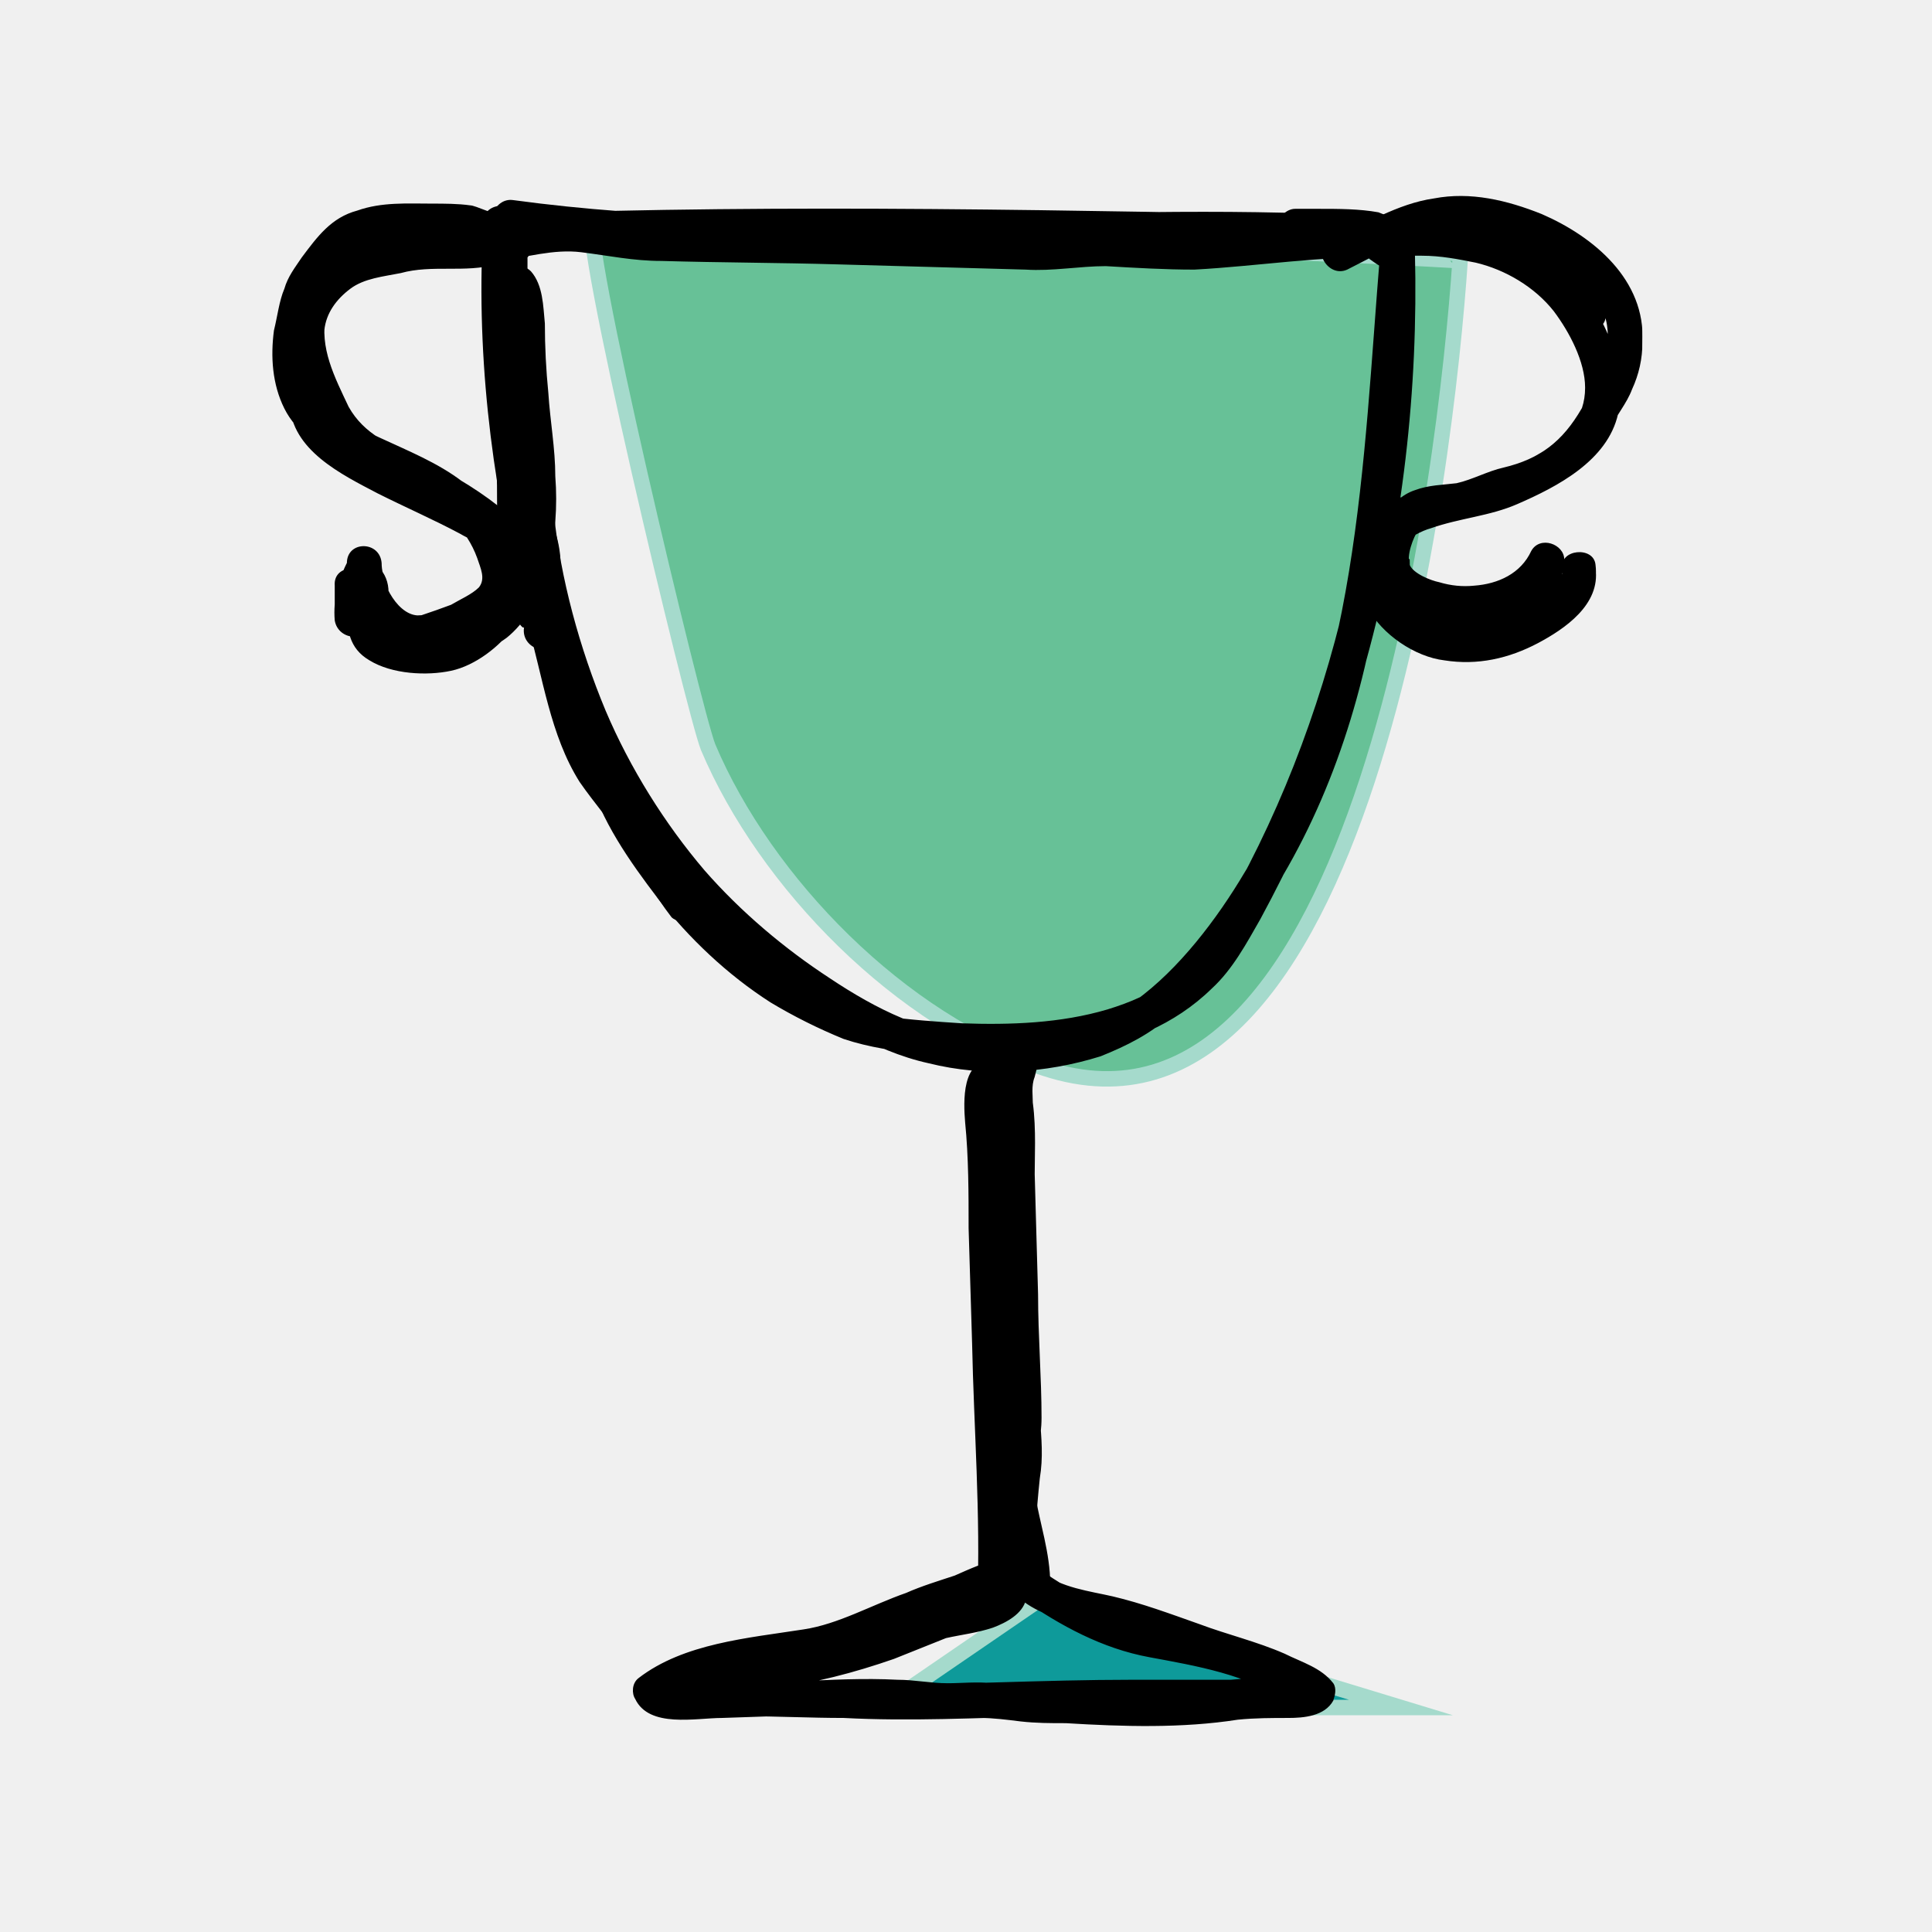
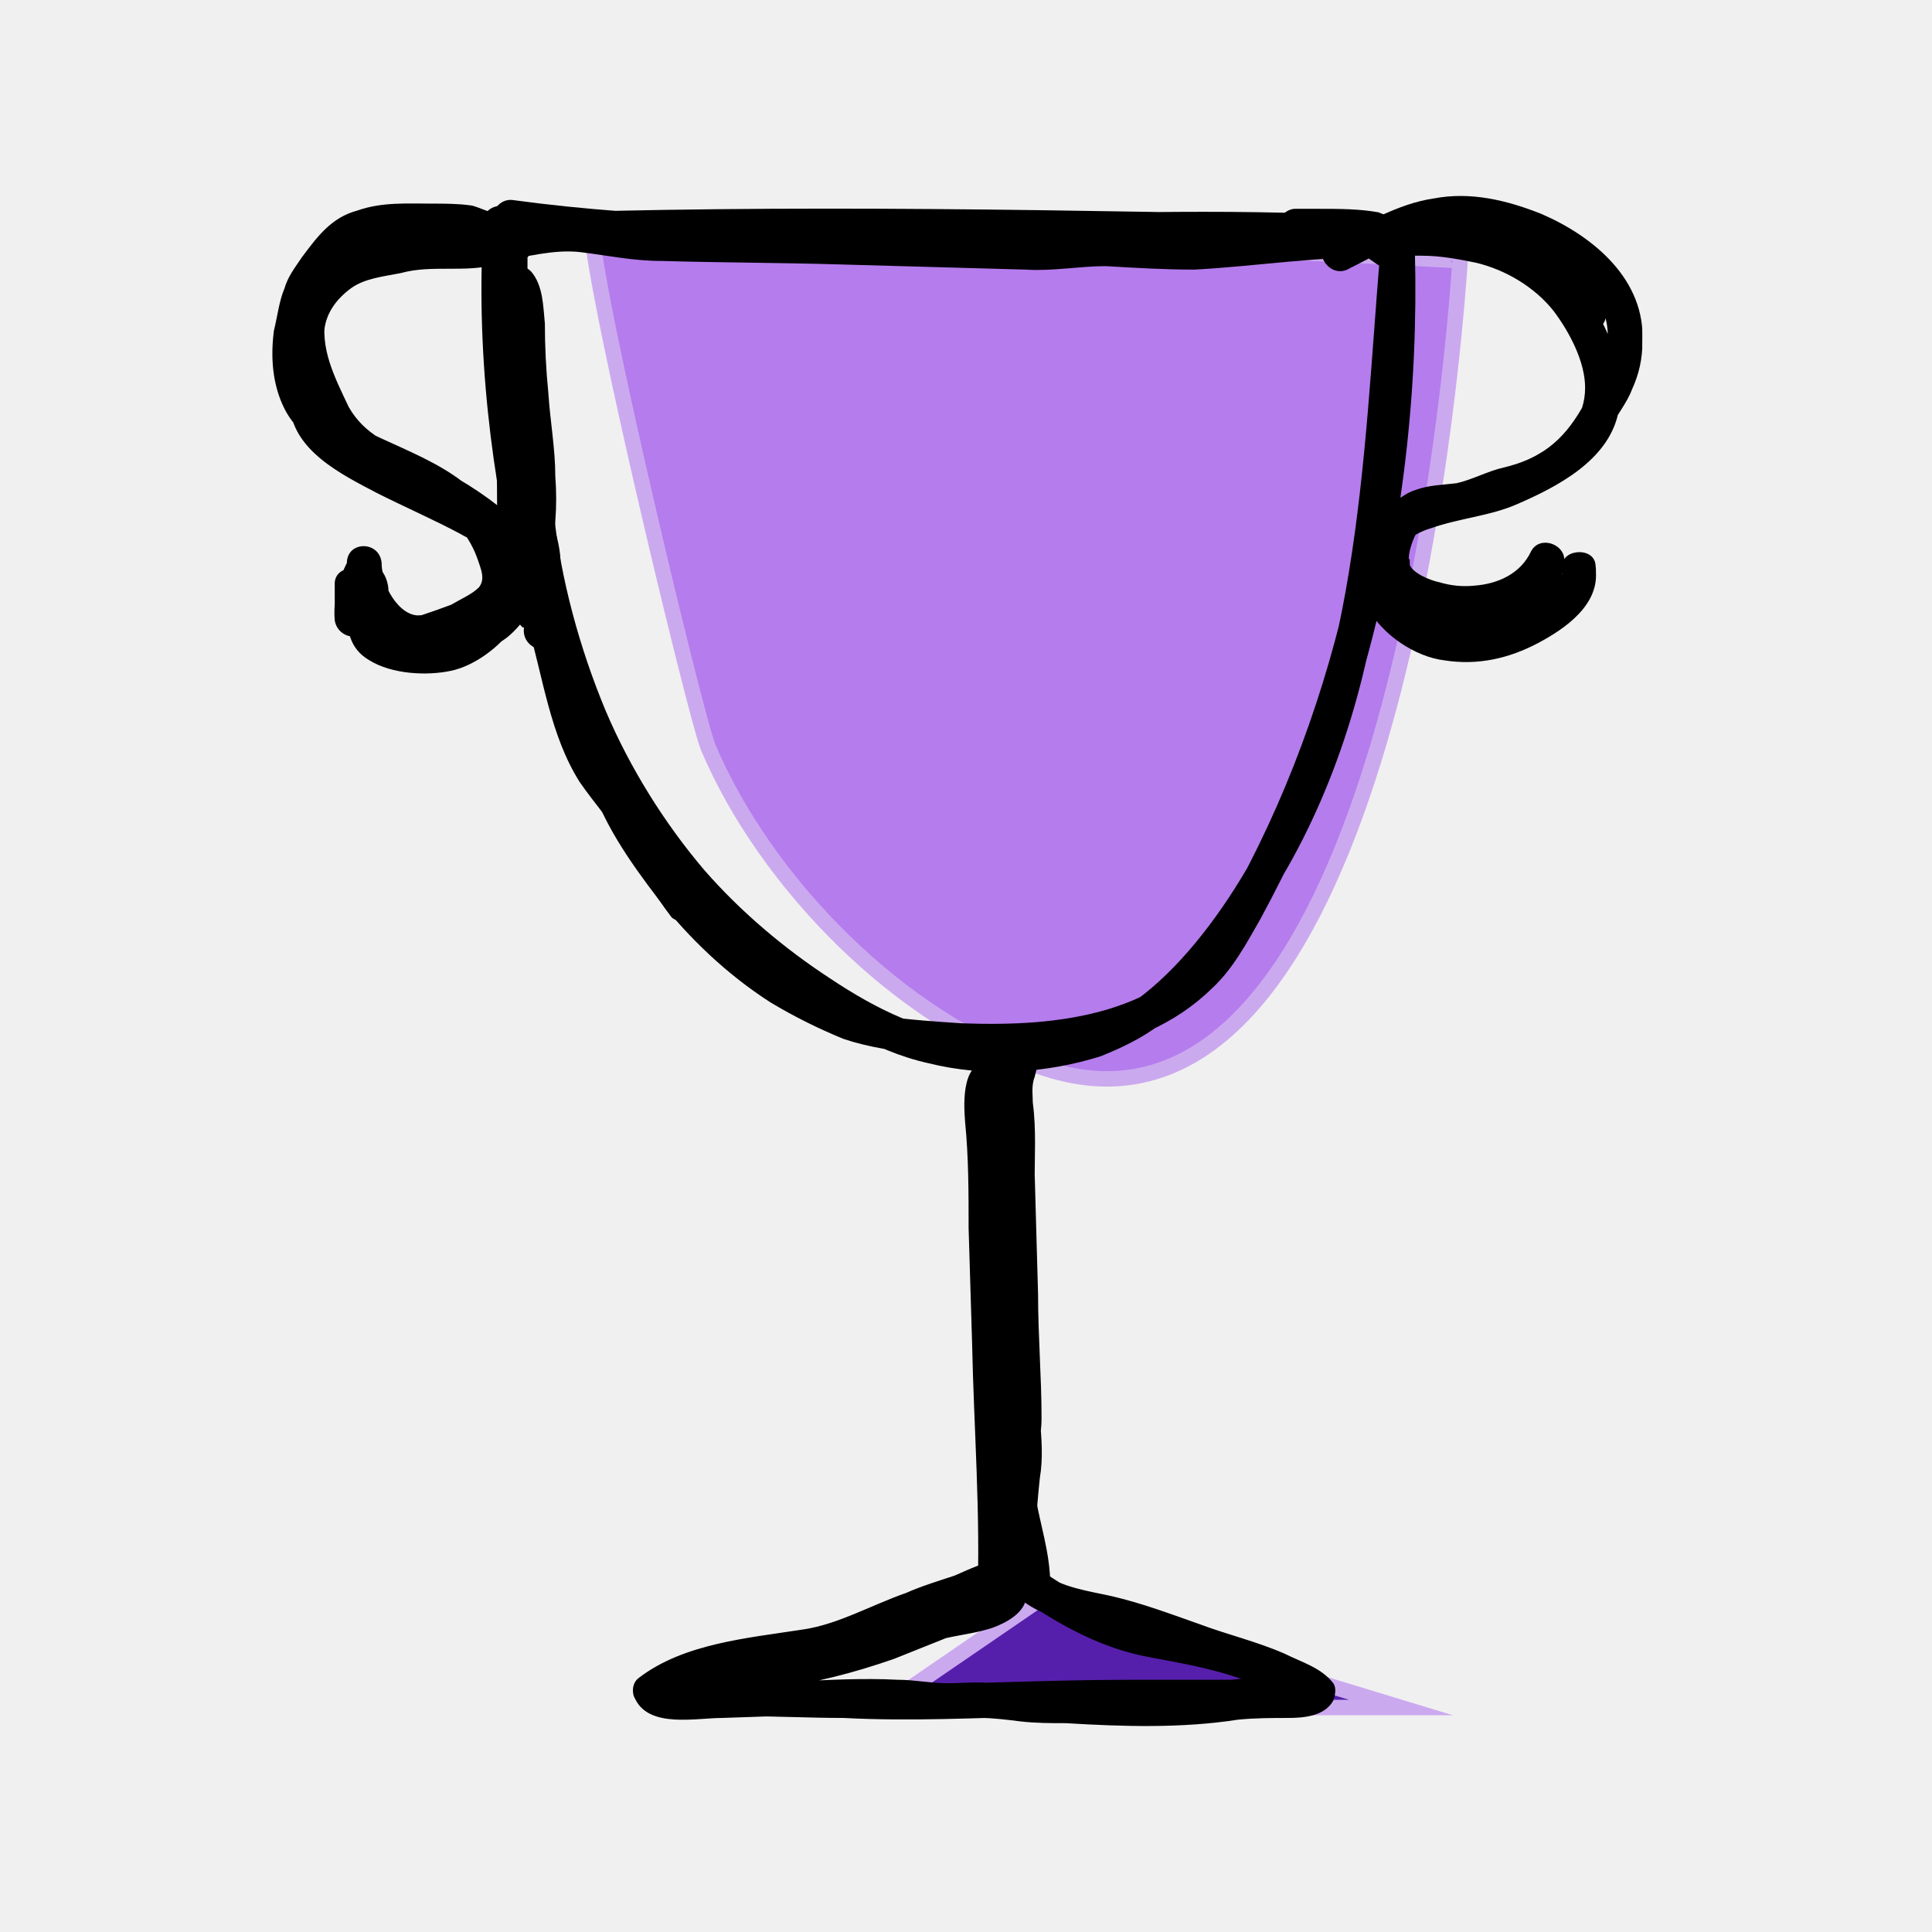
<svg xmlns="http://www.w3.org/2000/svg" width="100" height="100" viewBox="0 0 100 100" fill="none">
  <g clip-path="url(#clip0_9_34239)">
    <g style="mix-blend-mode:multiply">
-       <path d="M30.719 11.438C29.82 11.348 35.933 36.876 36.652 38.674C39.618 45.685 46.629 52.876 54.09 55.303C70.629 60.697 74.854 24.112 75.573 13.506C75.573 13.416 35.393 11.618 30.719 11.438Z" fill="#6DCDA0" />
-       <path d="M30.719 11.438C29.82 11.348 35.933 36.876 36.652 38.674C39.618 45.685 46.629 52.876 54.09 55.303C70.629 60.697 74.854 24.112 75.573 13.506C75.573 13.416 35.393 11.618 30.719 11.438Z" stroke="#AFE8D9" stroke-width="0.8" stroke-miterlimit="10" />
+       <path d="M30.719 11.438C29.82 11.348 35.933 36.876 36.652 38.674C39.618 45.685 46.629 52.876 54.09 55.303C70.629 60.697 74.854 24.112 75.573 13.506C75.573 13.416 35.393 11.618 30.719 11.438Z" fill="#C084FC" />
+       <path d="M30.719 11.438C29.82 11.348 35.933 36.876 36.652 38.674C39.618 45.685 46.629 52.876 54.09 55.303C70.629 60.697 74.854 24.112 75.573 13.506C75.573 13.416 35.393 11.618 30.719 11.438Z" stroke="#D8B4FE" stroke-width="0.8" stroke-miterlimit="10" />
    </g>
    <g style="mix-blend-mode:multiply">
-       <path d="M53.91 82.719L45.64 88.382H72.517L53.91 82.719Z" fill="#0FA4A4" />
-       <path d="M53.91 82.719L45.64 88.382H72.517L53.91 82.719Z" stroke="#AFE8D9" stroke-width="0.8" stroke-miterlimit="10" />
+       <path d="M53.91 82.719L45.64 88.382H72.517L53.91 82.719Z" fill="#5B21B6" />
+       <path d="M53.91 82.719L45.64 88.382H72.517L53.91 82.719Z" stroke="#D8B4FE" stroke-width="0.8" stroke-miterlimit="10" />
    </g>
    <g style="mix-blend-mode:multiply">
      <path d="M26.854 26.449C27.483 32.831 29.82 39.213 33.685 44.427C35.543 46.824 37.67 48.951 40.067 50.809C42.404 52.607 45.191 54.404 48.067 55.034C50.944 55.753 54.09 55.573 56.966 54.674C58.315 54.135 59.573 53.505 60.652 52.517C61.85 51.438 62.929 50.27 63.888 49.011C67.573 44.337 69.82 38.764 70.989 32.921C72.427 26.36 72.697 19.708 73.236 13.056C72.637 13.056 72.037 13.056 71.438 13.056C71.378 14.674 71.288 16.322 71.168 18C71.768 18 72.367 18 72.966 18C73.086 16.322 73.176 14.674 73.236 13.056C72.637 13.056 72.037 13.056 71.438 13.056C71.708 25.101 69.191 37.326 62.989 47.753C62.36 48.921 61.641 49.91 60.472 50.719C59.573 51.438 58.494 51.888 57.326 52.247C54.899 52.966 52.292 53.056 49.775 52.966C48.427 52.876 47.079 52.786 45.82 52.607C44.472 52.337 43.034 51.618 41.865 50.899C39.618 49.73 37.73 48.022 36.112 46.135C34.494 44.247 32.786 41.91 32.157 39.393C31.977 38.764 31.798 38.135 31.528 37.595C31.258 36.966 30.719 36.517 30.449 35.888C30 34.359 29.82 32.921 29.011 31.483C28.472 30.494 26.854 31.393 27.483 32.382C28.202 33.64 28.382 35.079 28.831 36.517C29.011 37.236 29.461 37.595 29.82 38.225C30.18 38.854 30.27 39.483 30.449 40.112C31.079 42.449 32.607 44.607 34.045 46.494C35.663 48.562 37.641 50.449 39.888 51.888C41.086 52.607 42.345 53.236 43.663 53.775C45.011 54.225 46.36 54.404 47.888 54.584C52.921 55.034 58.854 54.944 62.719 51.169C63.798 50.18 64.517 48.831 65.236 47.573C66.015 46.135 66.764 44.637 67.483 43.079C68.802 40.202 69.88 37.236 70.719 34.18C72.607 27.348 73.416 20.157 73.236 13.056C73.146 11.888 71.438 11.888 71.438 13.056C71.378 14.674 71.288 16.322 71.168 18C71.168 19.079 72.966 19.079 72.966 18C73.086 16.322 73.176 14.674 73.236 13.056C73.236 11.888 71.528 11.977 71.438 13.056C70.539 23.933 70.36 35.618 64.427 45.146C62.989 47.573 61.011 50.18 58.764 51.798C56.607 53.416 53.371 53.775 50.764 53.685C47.888 53.505 45.371 52.247 42.944 50.629C40.607 49.101 38.36 47.213 36.472 45.056C34.404 42.629 32.607 39.753 31.348 36.786C30 33.55 29.011 29.955 28.652 26.449C28.562 25.371 26.764 25.281 26.854 26.449Z" fill="black" />
    </g>
    <g style="mix-blend-mode:multiply">
      <path d="M27.483 10.899C25.685 10.539 25.506 13.056 25.506 14.225C25.416 16.022 25.506 17.91 25.685 19.708C25.745 20.427 25.835 21.116 25.955 21.775C25.955 22.315 26.584 22.494 27.034 22.404C27.573 22.315 27.753 21.775 27.663 21.326C27.663 21.506 27.663 21.056 27.663 21.326C27.663 21.206 27.633 21.086 27.573 20.966C27.573 20.667 27.543 20.367 27.483 20.067C27.423 19.348 27.393 18.599 27.393 17.82C27.333 16.981 27.303 16.142 27.303 15.303C27.303 14.884 27.303 14.464 27.303 14.045C27.303 13.925 27.303 13.775 27.303 13.595C27.303 13.476 27.303 13.386 27.303 13.326C27.393 13.236 27.393 13.056 27.393 13.236C27.393 13.056 27.423 12.906 27.483 12.787C27.483 12.726 27.483 12.637 27.483 12.517C27.483 12.517 27.573 12.337 27.573 12.517C27.483 12.607 27.573 12.427 27.573 12.427C27.663 12.337 27.393 12.607 27.483 12.517C27.363 12.637 27.183 12.667 26.944 12.607C27.483 12.697 27.933 12.517 28.112 11.977C28.202 11.528 27.933 10.989 27.483 10.899Z" fill="black" />
    </g>
    <g style="mix-blend-mode:multiply">
      <path d="M26.135 12.068C40.876 14.045 55.708 12.157 70.539 12.966C70.479 12.367 70.389 11.798 70.27 11.258C69.371 11.348 68.562 11.438 67.663 11.438C67.723 12.038 67.783 12.607 67.843 13.146C68.742 12.966 69.64 12.966 70.539 12.966C71.708 12.966 71.708 11.169 70.539 11.169C55.708 10.899 40.876 10.539 26.045 11.079C24.876 11.169 24.876 12.966 26.045 12.877C40.876 12.337 55.708 12.697 70.539 12.966C70.539 12.367 70.539 11.768 70.539 11.169C69.461 11.169 68.472 11.258 67.393 11.438C66.404 11.618 66.674 13.146 67.663 13.236C68.742 13.236 69.73 13.056 70.809 12.966C71.798 12.787 71.438 11.258 70.539 11.169C55.888 10.36 41.146 12.337 26.584 10.36C25.506 10.18 24.966 11.888 26.135 12.068Z" fill="black" />
    </g>
    <g style="mix-blend-mode:multiply">
      <path d="M70 10.899C69.73 10.899 69.371 10.989 69.101 11.169C68.832 11.528 68.832 11.888 68.832 12.247C68.921 12.517 69.191 12.787 69.461 12.877C69.7 12.936 69.91 12.996 70.09 13.056C70.21 13.056 70.33 13.086 70.449 13.146C70.509 13.146 70.569 13.146 70.629 13.146C70.719 13.236 70.539 13.146 70.629 13.146C70.629 13.206 70.659 13.236 70.719 13.236C70.809 13.236 70.629 13.146 70.719 13.236C70.779 13.296 70.839 13.356 70.899 13.416C71.168 13.596 71.348 13.775 71.708 13.865C72.067 13.955 72.517 13.775 72.697 13.416C72.966 12.877 73.056 12.247 72.607 11.798C72.337 11.348 71.798 11.169 71.348 10.989C70.359 10.809 69.281 10.809 68.292 10.809C67.873 10.809 67.453 10.809 67.034 10.809C66.584 10.809 66.135 11.258 66.135 11.708C66.135 12.247 66.494 12.607 67.034 12.607C67.753 12.607 68.472 12.607 69.281 12.607C69.461 12.607 69.67 12.607 69.91 12.607C70.03 12.607 70.15 12.637 70.27 12.697C70.33 12.697 70.389 12.697 70.449 12.697C70.629 12.697 70.27 12.607 70.359 12.697C70.539 12.697 70.749 12.727 70.989 12.787C71.049 12.787 71.109 12.817 71.168 12.877C71.258 12.877 70.989 12.787 71.079 12.787C71.139 12.847 71.198 12.877 71.258 12.877C71.348 13.056 71.079 12.697 71.168 12.787C71.258 12.966 71.168 12.697 71.168 12.697C71.168 12.877 71.168 12.517 71.168 12.607C71.168 12.517 71.168 12.427 71.168 12.607C71.079 12.697 71.258 12.337 71.168 12.517C71.468 12.397 71.798 12.277 72.157 12.157C72.247 12.247 72.067 12.068 72.157 12.157C72.097 12.098 72.037 12.037 71.978 11.978C71.798 11.798 71.618 11.618 71.348 11.528C70.899 11.348 70.449 11.258 69.91 11.169C70.15 11.348 70.359 11.558 70.539 11.798C70.719 12.966 69.461 12.607 70 12.697C70.539 12.787 70.989 12.247 70.899 11.798C70.899 11.258 70.539 10.989 70 10.899Z" fill="black" />
    </g>
    <g style="mix-blend-mode:multiply">
      <path d="M26.764 11.708C26.764 11.648 26.764 11.588 26.764 11.528C26.165 11.528 25.566 11.528 24.966 11.528C24.876 14.674 25.236 17.73 25.775 20.876C25.955 22.314 26.045 23.843 26.315 25.281C26.494 26.629 27.213 27.798 27.213 29.146C27.753 28.906 28.262 28.697 28.742 28.517C28.562 28.337 28.742 27.258 28.742 26.989C28.802 26.21 28.802 25.431 28.742 24.652C28.742 23.213 28.472 21.775 28.382 20.337C28.262 19.139 28.202 17.94 28.202 16.741C28.112 15.843 28.112 14.764 27.483 14.045C26.944 13.505 26.135 13.865 25.955 14.494C25.506 15.843 25.596 17.281 25.685 18.629C25.685 20.427 25.596 22.135 25.685 23.843C25.775 25.55 25.685 27.258 25.775 28.876C25.865 29.685 25.955 30.404 26.225 31.123C26.404 31.483 26.494 31.663 26.674 31.933C26.764 32.112 27.034 32.562 27.124 32.472C26.944 33.64 28.652 34.09 28.831 33.011C28.921 32.292 28.742 31.843 28.382 31.213C27.933 30.584 27.753 30.045 27.663 29.236C27.393 27.618 27.573 26 27.483 24.382C27.423 22.644 27.423 20.906 27.483 19.169C27.483 17.73 27.213 16.292 27.663 14.944C27.183 15.064 26.704 15.183 26.225 15.303C26.584 15.753 26.404 17.281 26.404 17.91C26.494 19.438 26.584 20.876 26.764 22.314C26.944 23.753 27.034 25.191 26.944 26.629C26.944 27.708 26.584 29.056 27.483 29.775C28.023 30.225 29.011 29.955 29.011 29.146C29.011 27.798 28.382 26.719 28.112 25.371C27.843 24.022 27.753 22.494 27.573 21.056C27.124 17.91 26.674 14.764 26.764 11.528C26.854 10.36 25.056 10.36 24.966 11.528C24.966 11.588 24.966 11.648 24.966 11.708C24.966 12.876 26.764 12.876 26.764 11.708Z" fill="black" />
    </g>
    <g style="mix-blend-mode:multiply">
      <path d="M24.966 12.607C24.697 19.258 25.596 25.91 27.303 32.292C28.112 35.078 28.472 38.045 30 40.472C30.809 41.64 31.708 42.629 32.427 43.798C33.146 45.056 33.865 46.315 34.764 47.483C34.944 47.663 35.393 47.753 35.663 47.663C35.843 47.603 36.052 47.543 36.292 47.483C37.371 47.303 36.921 45.505 35.753 45.775C35.573 45.835 35.393 45.895 35.214 45.955C35.513 46.015 35.783 46.105 36.023 46.225C35.124 45.146 34.584 43.798 33.865 42.629C33.146 41.461 32.157 40.472 31.438 39.393C30 37.056 29.73 34.09 29.011 31.483C27.303 25.371 26.494 18.989 26.764 12.607C26.764 11.438 24.966 11.438 24.966 12.607Z" fill="black" />
    </g>
    <g style="mix-blend-mode:multiply">
      <path d="M25.865 13.506C27.213 13.326 28.652 12.876 30.09 13.056C31.528 13.236 32.786 13.506 34.225 13.506C37.281 13.595 40.337 13.595 43.393 13.685C46.629 13.775 49.865 13.865 53.101 13.955C54.449 14.045 55.888 13.775 57.236 13.775C58.764 13.865 60.292 13.955 61.82 13.955C65.146 13.775 68.382 13.236 71.708 13.326C72.876 13.326 72.787 11.528 71.708 11.528C70.15 11.468 68.592 11.528 67.034 11.708C65.685 11.888 64.337 11.888 62.899 12.067C61.461 12.247 60.023 12.157 58.584 12.067C57.775 11.977 57.056 11.977 56.337 11.977C55.618 12.067 54.989 12.157 54.27 12.247C52.742 12.247 51.124 12.067 49.596 12.067C47.918 12.007 46.27 11.947 44.652 11.888C41.506 11.798 38.449 11.798 35.303 11.708C33.685 11.708 32.157 11.618 30.629 11.348C29.011 11.079 27.483 11.528 25.865 11.708C24.697 11.798 24.697 13.595 25.865 13.506Z" fill="black" />
    </g>
    <g style="mix-blend-mode:multiply">
      <path d="M25.865 11.079C25.685 11.168 24.607 10.629 24.337 10.629C23.708 10.539 22.989 10.539 22.36 10.539C21.101 10.539 19.753 10.449 18.494 10.899C17.146 11.258 16.427 12.247 15.618 13.326C15.258 13.865 14.899 14.315 14.719 14.944C14.449 15.573 14.36 16.382 14.18 17.101C14 18.449 14.09 19.888 14.719 21.146C15.348 22.404 16.517 23.124 17.775 23.753C20.292 25.011 23.618 25.91 24.697 28.876C24.876 29.416 25.146 29.955 24.787 30.404C24.427 30.764 23.798 31.034 23.348 31.303C22.869 31.483 22.36 31.663 21.82 31.843C21.551 31.933 21.191 32.112 20.921 32.112C20.562 32.202 19.843 31.933 19.753 31.483C19.753 30.315 17.955 30.315 17.955 31.483C17.955 32.562 18.045 33.551 19.124 34.18C20.292 34.899 22.09 34.989 23.348 34.719C24.607 34.449 25.865 33.461 26.584 32.472C27.393 31.393 27.663 29.775 27.303 28.427C26.944 27.169 25.596 26.539 24.517 26C23.079 25.191 21.551 24.562 20.112 23.843C19.124 23.303 17.775 22.674 17.056 21.685C16.607 21.146 16.787 20.337 16.787 19.708C16.876 18.809 16.697 17.91 16.787 17.101C16.876 16.202 17.416 15.483 18.135 14.944C18.854 14.405 19.843 14.315 20.742 14.135C22.36 13.685 24.067 14.135 25.685 13.685C26.315 13.506 26.584 12.607 26.045 12.157C23.977 10.36 20.472 10.809 18.225 11.888C15.708 12.966 14.629 15.843 15.079 18.449C15.348 19.888 16.067 21.326 16.876 22.494C17.596 23.753 18.944 24.382 20.202 25.011C21.64 25.64 23.169 26.36 24.427 27.348C24.966 27.798 25.506 28.427 25.955 28.966C26.404 29.685 26.225 30.135 25.865 30.764C25.056 32.112 23.438 32.382 21.91 32.472C21.461 32.472 20.742 32.562 20.472 32.112C20.202 31.753 19.663 30.674 19.753 30.225C19.273 30.345 18.794 30.464 18.315 30.584C18.315 30.644 18.315 30.674 18.315 30.674C18.914 30.554 19.483 30.404 20.023 30.225C19.843 29.865 19.753 29.506 19.753 29.146C19.663 27.977 17.955 27.977 17.955 29.146C17.865 31.124 19.663 33.91 21.82 33.64C22.989 33.551 23.079 31.843 21.82 31.843C21.281 31.843 20.292 32.112 20.023 31.573C19.753 31.213 19.933 30.674 19.843 30.315C19.843 29.775 19.753 29.416 19.573 28.966C19.303 28.427 18.315 28.337 18.045 28.966C17.506 29.955 17.236 31.034 17.326 32.112C17.506 33.191 19.124 33.281 19.124 32.112C19.124 31.483 19.124 30.944 19.124 30.315C19.034 29.146 17.236 29.146 17.326 30.315C17.326 31.034 17.506 31.663 17.775 32.382C17.955 32.921 18.584 33.281 19.124 32.921C19.363 32.742 19.603 32.532 19.843 32.292C20.652 31.393 19.393 30.135 18.584 31.034C18.464 31.154 18.315 31.273 18.135 31.393C18.614 31.573 19.064 31.753 19.483 31.933C19.303 31.393 19.124 30.854 19.124 30.315C18.524 30.315 17.925 30.315 17.326 30.315C17.326 30.944 17.326 31.483 17.326 32.112C17.925 32.112 18.524 32.112 19.124 32.112C19.034 31.303 19.213 30.584 19.573 29.865C19.034 29.865 18.524 29.865 18.045 29.865C18.225 30.404 18.045 31.124 18.135 31.753C18.225 32.292 18.584 32.831 19.034 33.101C19.843 33.82 20.831 33.64 21.82 33.64C21.82 33.041 21.82 32.442 21.82 31.843C20.652 32.023 19.663 30.135 19.753 29.146C19.154 29.146 18.554 29.146 17.955 29.146C17.955 29.865 18.135 30.494 18.494 31.124C18.854 32.023 20.112 31.573 20.112 30.674C20.112 30.135 19.933 29.685 19.573 29.326C19.124 28.876 18.225 29.056 18.045 29.775C17.955 30.315 18.045 30.944 18.315 31.483C18.494 32.023 18.674 32.742 19.034 33.191C19.843 34.27 21.101 34.27 22.36 34.18C23.708 34.09 25.146 33.82 26.225 33.011C27.124 32.292 28.023 30.944 28.023 29.775C28.112 28.337 26.764 26.989 25.775 26.18C24.517 25.191 23.079 24.382 21.64 23.663C20.202 23.034 18.854 22.494 18.045 21.056C17.326 19.528 16.517 18 16.876 16.292C17.236 14.584 18.404 13.595 19.933 13.236C20.831 12.966 21.64 12.697 22.629 12.787C23.258 12.876 24.247 12.966 24.787 13.416C24.906 12.936 25.056 12.457 25.236 11.977C24.607 12.067 23.977 12.067 23.348 11.977C22.629 11.977 21.91 12.037 21.191 12.157C19.933 12.337 18.315 12.607 17.236 13.326C16.157 14.135 15.258 15.213 15.079 16.562C14.899 17.281 14.989 18 14.989 18.719C15.079 19.438 14.899 20.157 14.989 20.876C15.079 23.303 17.685 24.562 19.573 25.551C21.011 26.27 22.449 26.899 23.798 27.618C24.247 27.888 24.966 28.157 25.416 28.607C25.685 29.056 25.685 29.775 25.596 30.225C25.416 31.663 23.888 32.921 22.539 33.011C21.82 33.011 20.921 33.011 20.292 32.742C19.663 32.472 19.753 32.023 19.753 31.483C19.154 31.483 18.554 31.483 17.955 31.483C18.045 32.831 19.573 34 20.921 33.91C22 33.91 23.348 33.191 24.337 32.742C25.236 32.292 26.404 31.663 26.674 30.584C27.034 29.416 26.225 27.708 25.596 26.719C23.798 23.843 20.112 23.213 17.506 21.506C16.067 20.607 15.708 18.989 15.977 17.461C16.067 16.652 16.157 15.753 16.607 15.124C16.966 14.494 17.416 13.775 17.955 13.236C19.034 12.067 21.101 12.337 22.629 12.337C23.438 12.337 24.157 12.337 24.966 12.697C25.775 12.966 26.404 12.876 27.124 12.337C28.023 11.528 26.674 10.27 25.865 11.079Z" fill="black" />
    </g>
    <g style="mix-blend-mode:multiply">
      <path d="M69.73 13.955C71.348 13.146 72.966 12.157 74.764 11.977C76.562 11.798 78.45 12.337 79.978 13.146C81.326 13.865 82.764 15.034 83.124 16.562C83.303 17.281 83.213 18.09 83.034 18.809C82.854 19.708 82.315 20.337 81.865 21.146C80.876 22.854 79.708 23.753 77.82 24.202C77.011 24.382 76.202 24.831 75.393 25.011C74.674 25.101 73.955 25.101 73.236 25.371C71.888 25.82 71.348 27.258 71.168 28.607C70.989 29.955 71.888 30.944 73.056 31.483C75.573 32.742 79.528 32.292 80.876 29.416C80.277 29.296 79.708 29.146 79.169 28.966C79.169 30.045 77.73 30.494 76.832 30.584C76.292 30.674 75.663 30.764 75.124 30.494C74.854 30.315 74.584 30.225 74.315 30.135C73.955 30.045 73.596 30.135 73.326 29.955C72.966 29.775 72.966 29.326 72.966 28.966C72.876 28.876 72.607 28.427 72.697 28.247C72.697 27.888 73.685 27.438 74.045 27.348C75.573 26.809 77.101 26.719 78.539 26.09C80.607 25.191 83.213 23.843 83.753 21.416C84.292 18.899 82.944 16.022 81.146 14.225C79.978 13.146 78.539 12.247 77.011 11.888C76.202 11.708 75.303 11.528 74.494 11.438C73.596 11.348 72.697 11.528 71.888 11.348C71.948 11.888 72.007 12.427 72.067 12.966C73.775 12.157 76.022 12.247 77.82 12.787C78.539 13.056 79.168 13.416 79.798 13.775C80.067 13.955 81.326 14.584 81.326 14.944C81.805 14.704 82.255 14.464 82.674 14.225C82.225 13.865 81.506 13.595 81.236 13.056C80.817 13.476 80.397 13.895 79.978 14.315C80.787 14.764 80.966 15.663 81.326 16.472C81.775 17.55 83.483 17.101 83.034 16.022C82.494 14.764 82.135 13.506 80.876 12.787C80.067 12.337 79.348 13.236 79.708 13.955C80.067 14.854 81.056 15.303 81.775 15.753C82.315 16.112 83.124 15.663 83.124 14.944C83.124 13.955 82.225 13.236 81.416 12.697C80.607 12.157 79.618 11.618 78.719 11.258C76.382 10.36 73.416 10.27 71.168 11.438C70.539 11.798 70.629 12.876 71.348 13.056C72.157 13.236 72.876 13.236 73.596 13.236C74.584 13.236 75.483 13.416 76.382 13.595C77.91 13.955 79.438 14.854 80.427 16.112C81.236 17.191 82.045 18.719 82.045 20.067C82.045 21.596 81.146 22.494 79.978 23.303C78.629 24.112 77.281 24.741 75.753 25.101C74.315 25.371 72.966 25.64 71.798 26.629C71.348 26.989 70.989 27.438 70.899 27.977C70.809 28.607 71.169 29.416 71.258 30.045C71.438 30.674 71.798 31.303 72.517 31.573C73.146 31.843 73.775 31.843 74.404 32.112C76.652 33.191 80.966 31.843 80.966 28.966C80.966 28.157 79.708 27.708 79.258 28.517C78.719 29.685 77.551 30.225 76.292 30.315C75.693 30.375 75.094 30.315 74.494 30.135C74.045 30.045 73.146 29.685 72.966 29.236C72.787 28.787 73.146 27.798 73.416 27.438C73.775 26.809 74.674 26.899 75.303 26.809C76.022 26.719 76.652 26.449 77.371 26.18C78.27 25.82 79.169 25.73 79.978 25.371C81.416 24.741 82.584 23.573 83.303 22.225C83.663 21.506 84.202 20.876 84.472 20.157C84.832 19.378 85.011 18.569 85.011 17.73C85.191 14.494 82.494 12.247 79.798 11.079C78 10.36 76.112 9.91 74.225 10.27C72.337 10.539 70.629 11.618 68.832 12.427C67.843 12.876 68.742 14.404 69.73 13.955Z" fill="black" />
    </g>
    <g style="mix-blend-mode:multiply">
      <path d="M72.337 25.73C70.899 25.82 70.449 27.168 70.36 28.337C70.36 29.326 70.449 30.584 70.809 31.483C71.528 32.831 73.236 34 74.764 34.18C76.472 34.449 78.09 34.09 79.618 33.281C80.966 32.562 82.854 31.303 82.584 29.416C82.045 29.535 81.476 29.625 80.876 29.685C80.697 29.865 80.787 29.865 80.607 30.045C80.427 30.135 80.067 30.314 79.798 30.404C79.438 30.524 79.079 30.644 78.719 30.764C78.539 30.764 78.389 30.794 78.27 30.854C78.18 30.854 77.91 30.854 78.09 30.854C78.09 30.854 78.06 30.854 78 30.854C77.281 30.854 76.562 30.854 75.843 30.854C75.124 30.854 74.135 30.944 73.775 31.663C73.596 31.933 73.596 32.292 73.775 32.562C73.955 32.861 74.165 33.131 74.404 33.371C74.584 32.831 74.794 32.322 75.034 31.843C74.854 31.843 74.764 31.753 74.584 31.663C73.596 31.034 72.697 32.652 73.685 33.191C74.105 33.49 74.554 33.61 75.034 33.55C75.753 33.55 76.202 32.652 75.663 32.022C75.543 31.902 75.423 31.783 75.303 31.663C75.303 31.962 75.303 32.262 75.303 32.562C75.243 32.622 75.213 32.681 75.213 32.742C75.154 32.742 75.154 32.742 75.213 32.742C75.213 32.742 75.034 32.742 75.303 32.742C75.483 32.652 75.393 32.652 75.573 32.652C75.993 32.652 76.412 32.652 76.832 32.652C77.641 32.652 78.36 32.652 79.079 32.472C80.697 32.202 82.854 31.303 82.584 29.236C82.494 28.247 80.697 28.427 80.876 29.416C80.966 30.404 79.888 31.034 79.079 31.483C78.629 31.753 78.09 32.112 77.641 32.202C77.011 32.382 76.292 32.472 75.663 32.472C74.494 32.472 73.416 31.933 72.697 30.944C72.637 30.884 72.577 30.794 72.517 30.674C72.427 30.584 72.337 30.404 72.427 30.674C72.427 30.554 72.397 30.404 72.337 30.225C72.247 29.775 72.247 29.685 72.157 29.236C72.157 28.996 72.157 28.727 72.157 28.427C72.157 28.307 72.187 28.217 72.247 28.157C72.247 28.157 72.247 28.067 72.247 27.887C72.247 27.828 72.277 27.738 72.337 27.618C72.337 27.618 72.337 27.528 72.427 27.528C72.337 27.528 72.337 27.528 72.337 27.528C72.607 27.528 72.337 27.438 72.337 27.528C72.247 27.528 72.247 27.528 72.337 27.528C73.416 27.528 73.416 25.73 72.337 25.73Z" fill="black" />
    </g>
    <g style="mix-blend-mode:multiply">
      <path d="M51.933 54.764C51.933 55.034 51.753 55.393 51.753 55.663C51.663 56.112 51.663 56.562 51.663 57.101C51.723 58.18 51.753 59.288 51.753 60.427C51.813 62.584 51.873 64.772 51.933 66.989C51.933 69.056 52.023 71.213 52.112 73.281C52.112 74.27 51.843 75.169 51.753 76.157C51.663 77.146 51.843 78.135 51.843 79.124C52.442 79.124 53.041 79.124 53.64 79.124C53.64 78.225 53.73 77.416 53.82 76.517C54 75.438 53.91 74.45 53.82 73.371C53.76 71.333 53.73 69.326 53.73 67.348C53.67 65.311 53.611 63.273 53.551 61.236C53.551 59.888 53.64 58.45 53.461 57.101C53.281 56.023 52.562 55.034 51.393 54.944C49.775 54.764 49.865 57.011 49.955 58.09C50.135 59.888 50.135 61.775 50.135 63.573C50.195 65.551 50.255 67.528 50.315 69.506C50.404 73.91 50.764 78.404 50.584 82.899C50.494 83.888 52.112 84.157 52.292 83.169C53.371 78.494 53.551 73.82 53.371 69.056C53.371 67.888 51.573 67.888 51.573 69.056C51.663 71.483 51.483 73.82 51.483 76.157C51.483 77.236 51.513 78.315 51.573 79.393C51.573 80.382 51.214 81.281 51.214 82.27C51.813 82.27 52.412 82.27 53.011 82.27C53.011 81.491 53.011 80.742 53.011 80.022C52.921 78.854 51.214 78.854 51.214 80.022C51.214 80.562 51.124 81.101 51.214 81.641C51.214 81.91 51.393 82.18 51.214 82.36C51.034 82.539 50.494 82.629 50.225 82.719C49.805 82.779 49.386 82.869 48.966 82.989C47.169 83.438 45.461 84.337 43.663 84.787C41.685 85.326 39.708 85.596 37.73 85.775C36.831 85.895 35.962 86.015 35.124 86.135C34.494 86.315 33.775 86.405 33.326 86.944C32.876 87.393 32.966 88.292 33.685 88.472C35.303 88.742 36.921 88.742 38.539 88.832C40.247 88.832 41.955 88.921 43.663 88.921C47.079 89.101 50.584 88.921 54 88.832C57.416 88.742 60.831 88.832 64.247 88.652C65.236 88.652 67.663 88.832 68.022 87.573C68.112 87.213 67.933 86.764 67.573 86.584C65.506 85.146 62.989 84.697 60.562 84.157C59.303 83.888 58.135 83.618 56.966 83.079C55.798 82.539 54.809 81.91 53.73 81.191C52.921 80.652 51.843 81.91 52.652 82.629C53.551 83.438 54.719 83.798 55.888 84.067C57.326 84.427 58.674 84.697 60.023 85.236C61.551 85.775 63.169 86.225 64.697 86.764C65.236 86.944 65.685 87.213 66.225 87.483C66.494 87.573 67.213 87.843 67.393 88.022C67.393 87.723 67.393 87.423 67.393 87.124C67.573 86.854 67.573 87.124 67.303 87.124C67.034 87.034 66.854 87.124 66.584 87.124C66.165 87.124 65.745 87.124 65.326 87.124C64.067 87.124 62.809 87.393 61.461 87.483C59.753 87.483 58.045 87.573 56.337 87.483C55.498 87.423 54.659 87.393 53.82 87.393C53.011 87.303 52.202 87.213 51.393 87.124C50.584 87.034 49.775 87.124 49.056 87.124C48.157 87.124 47.348 86.944 46.449 86.944C44.742 86.854 42.944 86.944 41.236 87.034C39.708 87.034 38.27 87.034 36.831 87.124C36.382 87.124 34.584 87.483 34.404 87.034C34.345 87.393 34.315 87.753 34.315 88.112C35.303 87.303 36.831 87.034 38.09 86.764C39.618 86.405 41.146 86.315 42.674 85.955C43.483 85.775 44.202 85.506 45.011 85.146C45.82 84.697 46.629 84.427 47.528 84.067C48.337 83.798 49.146 83.528 49.955 83.258C50.764 82.989 51.483 82.539 52.382 82.45C53.461 82.27 53.011 80.472 51.843 80.652C51.034 80.832 50.225 81.191 49.416 81.551C48.607 81.82 47.708 82.09 46.899 82.45C45.101 83.079 43.393 84.067 41.596 84.337C38.719 84.787 35.393 85.056 33.056 86.854C32.697 87.124 32.697 87.663 32.876 87.933C33.596 89.461 36.023 88.921 37.371 88.921C40.427 88.832 43.483 88.652 46.449 88.742C47.888 88.832 49.326 88.921 50.764 88.921C51.393 88.921 52.112 89.011 52.831 89.101C53.64 89.191 54.359 89.191 55.169 89.191C58.135 89.371 61.191 89.461 64.067 89.011C64.966 88.921 65.865 88.921 66.674 88.921C67.483 88.921 68.562 88.832 69.011 88.022C69.101 87.753 69.191 87.393 69.011 87.124C68.382 86.315 67.393 86.045 66.494 85.596C65.056 84.966 63.528 84.607 62.09 84.067C60.562 83.528 59.124 82.989 57.596 82.629C56.427 82.36 54.899 82.18 53.91 81.371C53.551 81.85 53.191 82.3 52.831 82.719C54.899 84.157 57.056 85.326 59.483 85.775C61.91 86.225 64.607 86.674 66.674 88.112C66.554 87.813 66.434 87.483 66.315 87.124C66.315 87.124 66.674 86.584 66.674 86.674C66.854 86.674 66.674 86.584 66.674 86.674H66.494C66.225 86.764 66.045 86.764 65.775 86.764C65.056 86.824 64.367 86.884 63.708 86.944C61.97 86.944 60.262 86.944 58.584 86.944C54 86.944 49.326 87.213 44.742 87.213C43.034 87.124 41.326 87.034 39.528 87.034C37.73 86.944 35.933 87.034 34.225 86.674C34.345 87.213 34.464 87.723 34.584 88.202C34.944 87.843 35.933 87.843 36.472 87.753C37.64 87.573 38.809 87.483 39.977 87.393C42.135 87.124 44.202 86.584 46.27 85.865C47.169 85.506 48.067 85.146 48.966 84.787C49.775 84.607 50.584 84.517 51.393 84.247C52.112 83.978 52.921 83.528 53.101 82.809C53.191 82.45 53.101 82.09 53.011 81.73C52.921 81.191 53.011 80.562 53.011 80.022C52.412 80.022 51.813 80.022 51.214 80.022C51.214 80.742 51.214 81.491 51.214 82.27C51.303 83.348 53.011 83.348 53.011 82.27C53.011 81.281 53.371 80.472 53.371 79.573C53.281 78.405 53.281 77.326 53.281 76.157C53.281 73.82 53.461 71.483 53.371 69.056C52.772 69.056 52.172 69.056 51.573 69.056C51.753 73.641 51.573 78.225 50.584 82.629C51.184 82.749 51.783 82.839 52.382 82.899C52.562 78.315 52.202 73.641 52.023 68.966C52.023 66.629 51.992 64.322 51.933 62.045C51.933 60.877 51.933 59.798 51.843 58.629C51.843 58.09 51.483 56.921 51.843 56.472C51.603 56.532 51.393 56.622 51.214 56.742C52.023 56.831 51.753 59.169 51.753 59.708C51.813 61.865 51.843 64.052 51.843 66.27C51.903 68.427 51.962 70.614 52.023 72.832C52.023 73.91 52.112 74.989 52.112 75.978C52.023 77.056 51.753 78.045 51.843 79.124C51.843 80.292 53.64 80.292 53.64 79.124C53.64 78.225 53.461 77.236 53.551 76.337C53.64 75.348 53.91 74.45 53.91 73.371C53.91 71.303 53.73 69.146 53.73 66.989C53.67 64.832 53.611 62.704 53.551 60.607C53.551 59.468 53.521 58.33 53.461 57.191C53.461 56.742 53.371 56.202 53.551 55.753C53.64 55.393 53.73 55.124 53.73 54.764C53.82 53.596 52.023 53.596 51.933 54.764Z" fill="black" />
    </g>
    <g style="mix-blend-mode:multiply">
      <path d="M51.843 77.686C51.933 78.495 52.112 79.214 52.292 79.933C52.352 80.292 52.412 80.652 52.472 81.011C52.472 81.131 52.472 81.131 52.472 81.011C52.472 81.071 52.472 81.101 52.472 81.101C52.532 81.221 52.562 81.311 52.562 81.371C52.562 81.611 52.562 81.82 52.562 82C52.562 82.45 53.011 82.899 53.461 82.899C53.91 82.899 54.359 82.539 54.359 82C54.359 81.94 54.359 81.88 54.359 81.82C54.359 81.371 54 80.921 53.461 80.921C53.011 80.921 52.562 81.281 52.562 81.82C52.562 81.88 52.562 81.94 52.562 82C53.161 82 53.76 82 54.359 82C54.359 80.382 53.82 78.854 53.551 77.236C53.461 76.787 52.921 76.427 52.472 76.607C51.933 76.787 51.753 77.236 51.843 77.686Z" fill="black" />
    </g>
  </g>
  <defs>
    <clipPath id="clip0_9_34239">
      <rect width="71.011" height="80" fill="white" transform="translate(14 10)" />
    </clipPath>
  </defs>
</svg>
